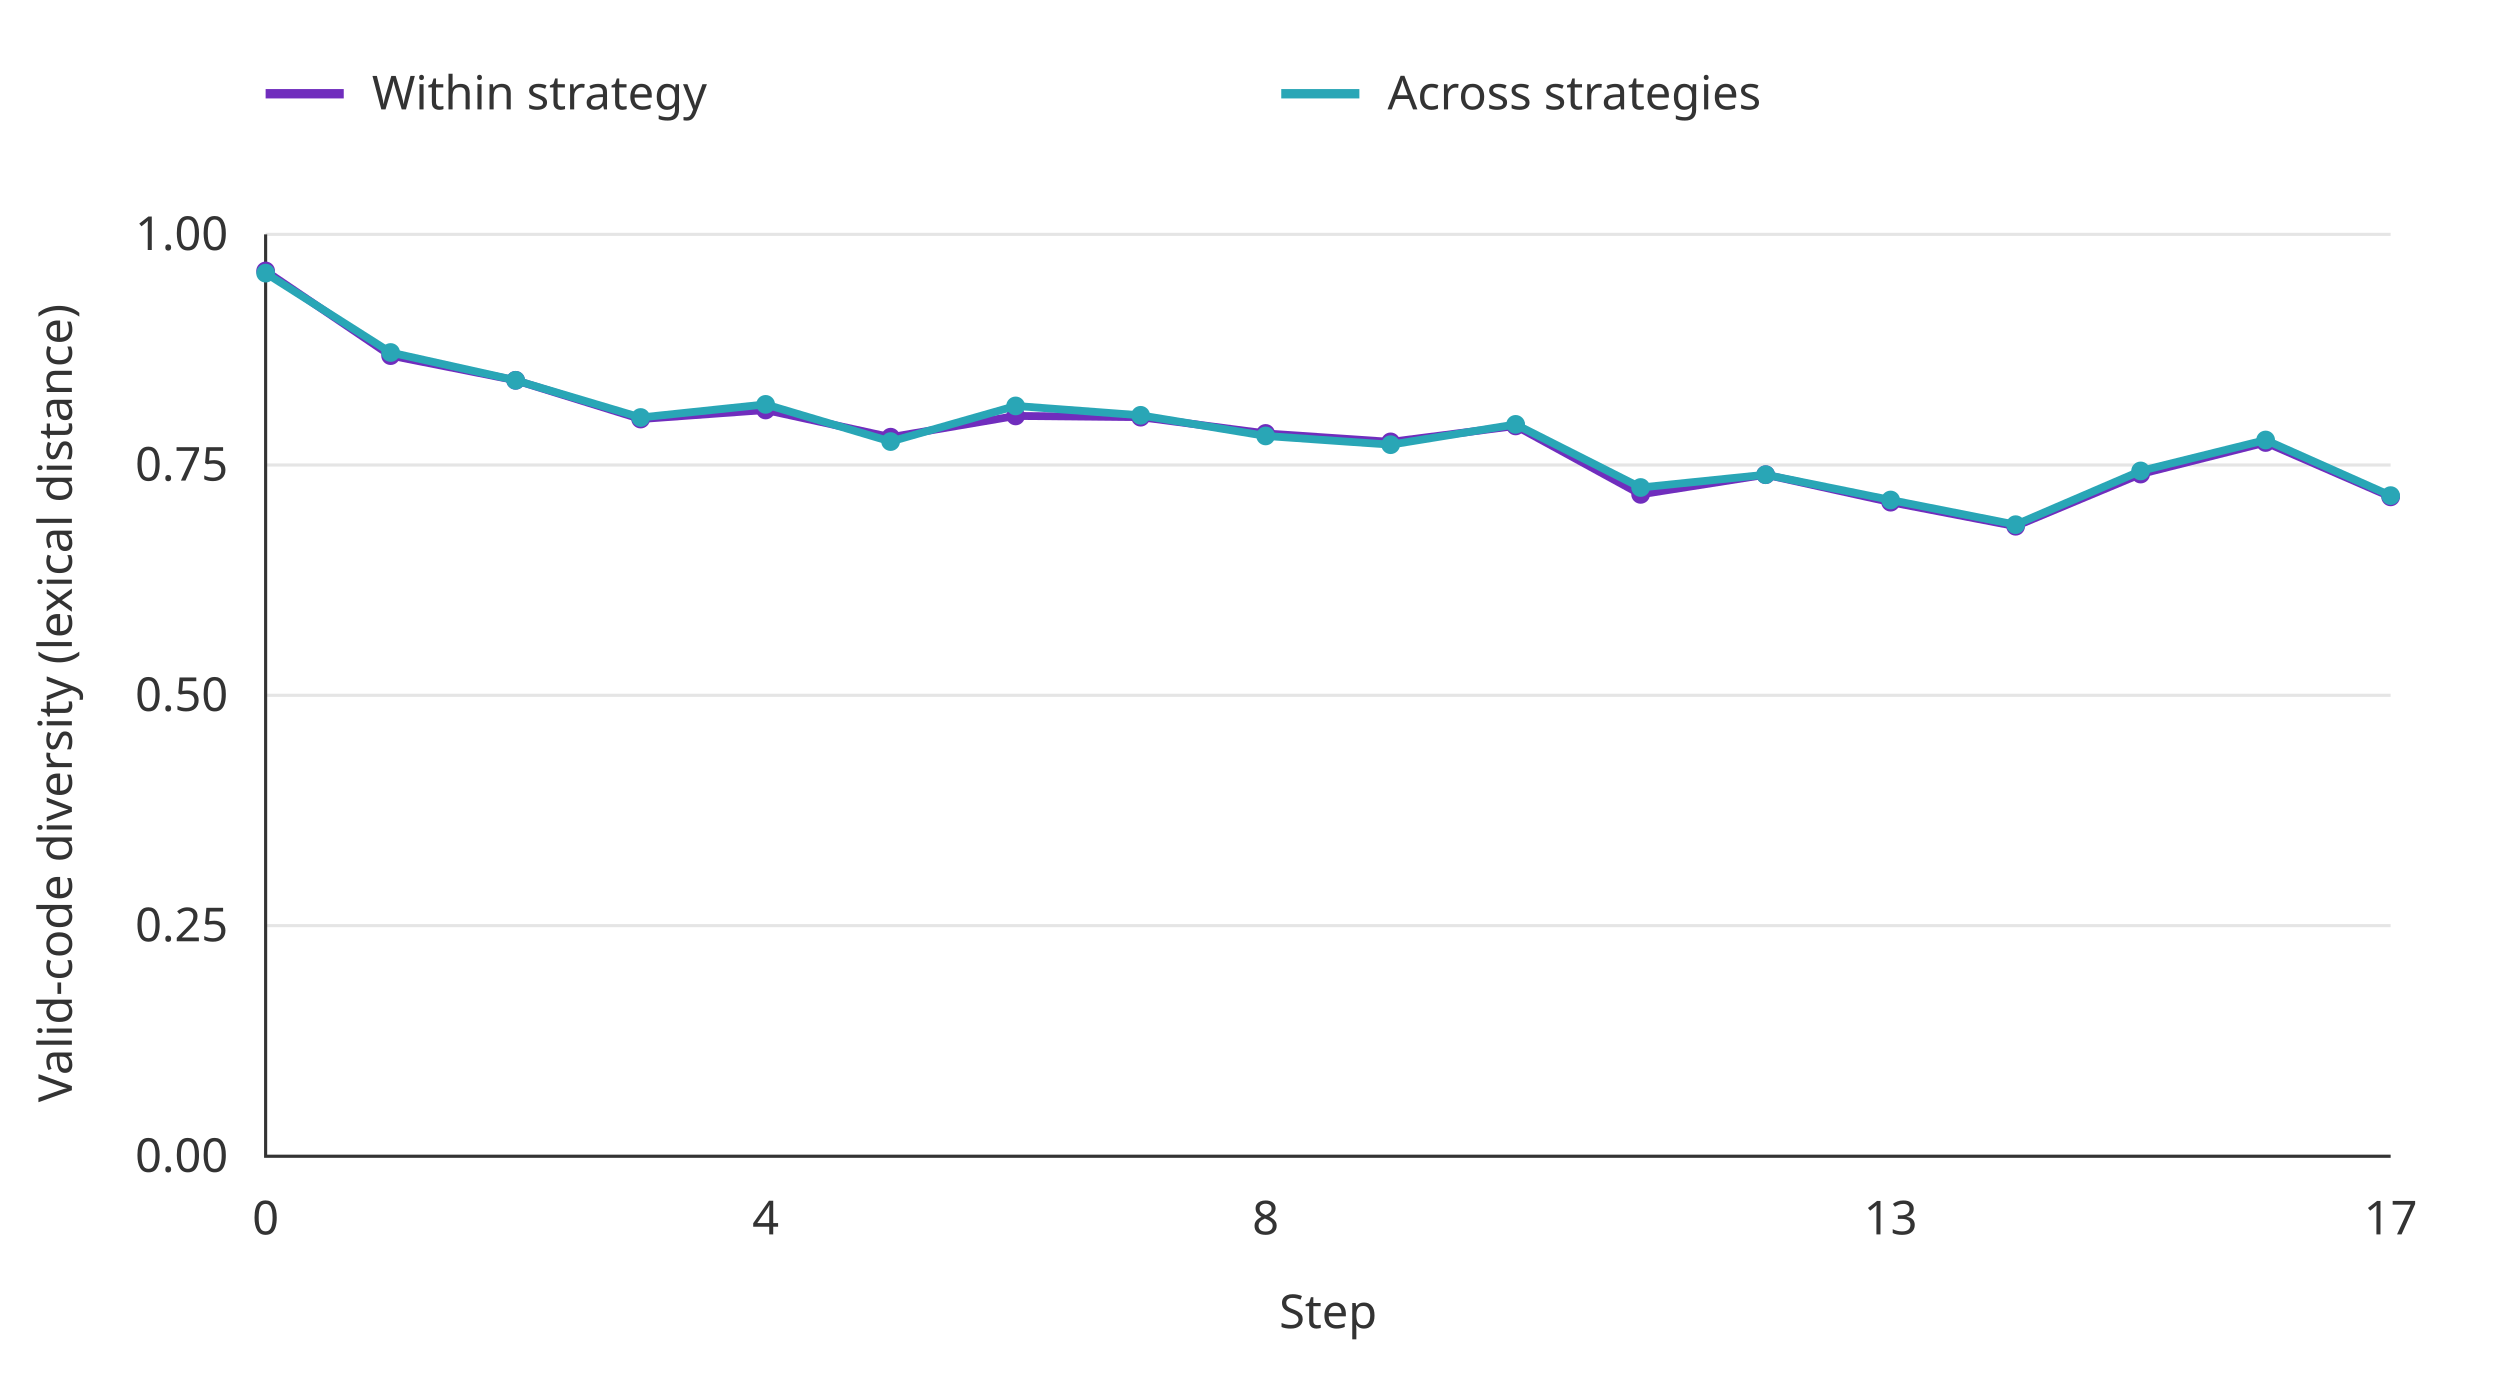
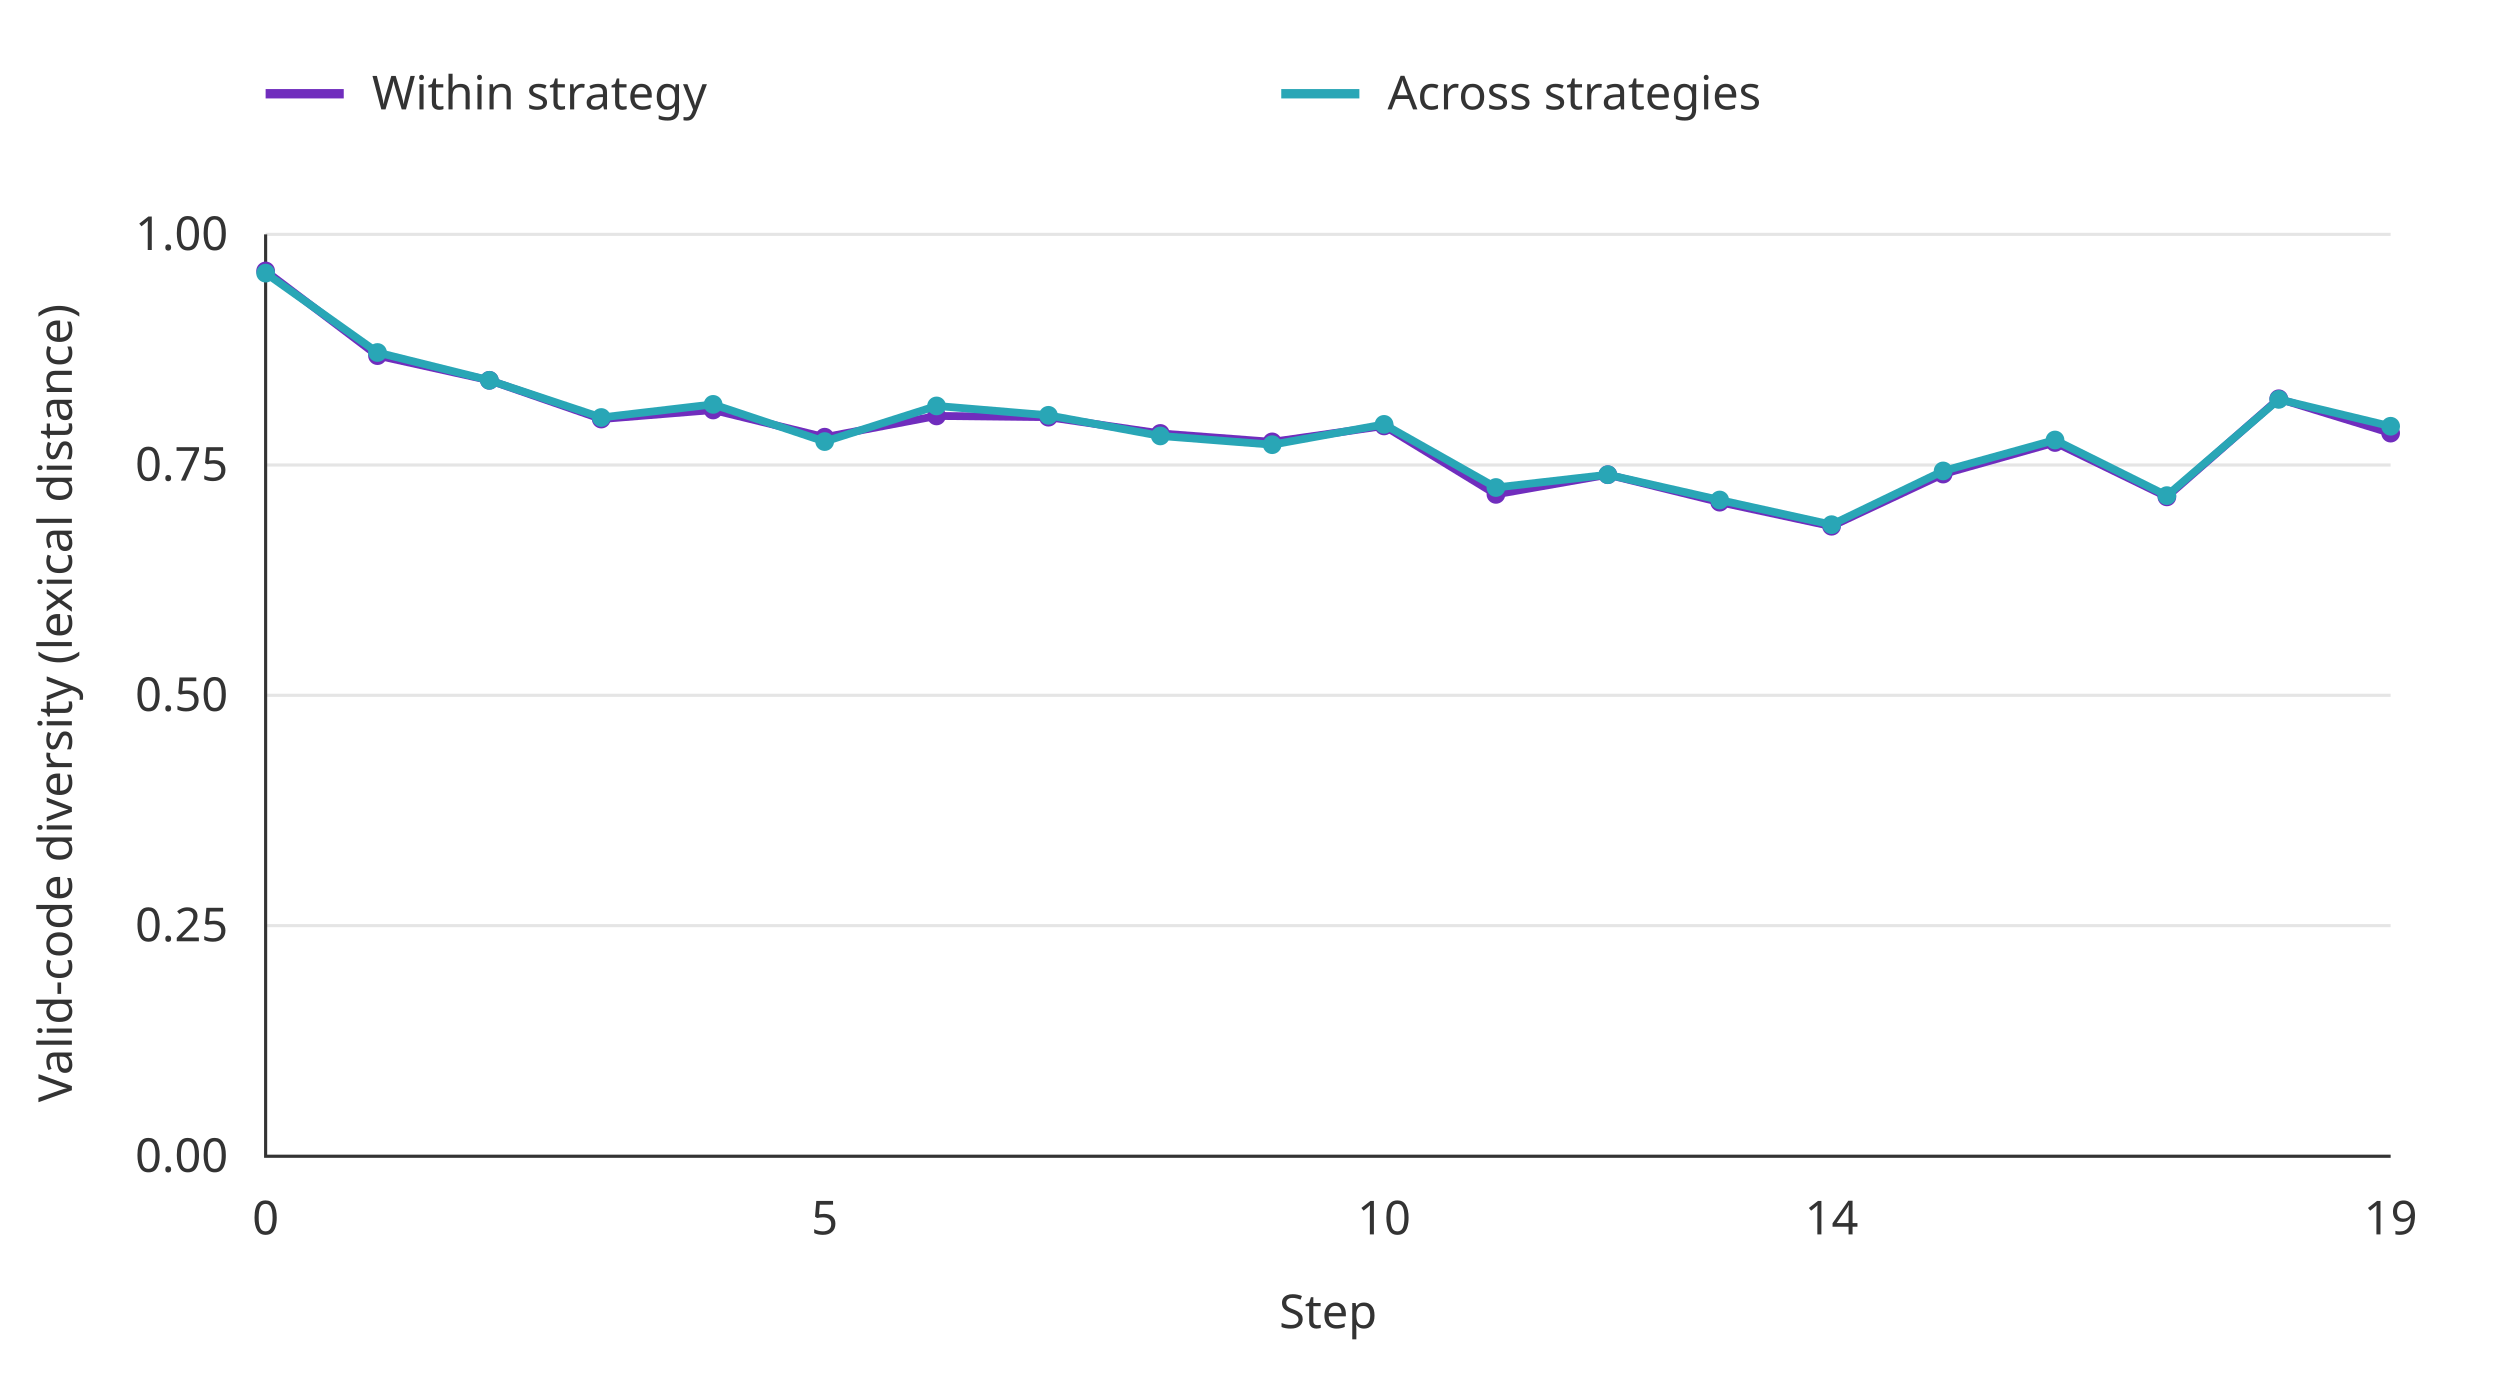
<svg xmlns="http://www.w3.org/2000/svg" width="800" height="440" viewBox="0 0 800 440">
  <rect width="100%" height="100%" fill="white" />
  <g font-family="sans-serif" font-size="15" fill="#333">
    <path d="M85,370.0 H765" stroke="#e5e5e5" />
    <text x="73" y="375.0" text-anchor="end">0.00</text>
    <path d="M85,296.2 H765" stroke="#e5e5e5" />
    <text x="73" y="301.2" text-anchor="end">0.25</text>
    <path d="M85,222.5 H765" stroke="#e5e5e5" />
    <text x="73" y="227.5" text-anchor="end">0.50</text>
    <path d="M85,148.8 H765" stroke="#e5e5e5" />
    <text x="73" y="153.8" text-anchor="end">0.75</text>
    <path d="M85,75.0 H765" stroke="#e5e5e5" />
    <text x="73" y="80.0" text-anchor="end">1.00</text>
    <text x="85.0" y="395" text-anchor="middle">0</text>
-     <text x="245.0" y="395" text-anchor="middle">4</text>
-     <text x="405.0" y="395" text-anchor="middle">8</text>
-     <text x="605.0" y="395" text-anchor="middle">13</text>
-     <text x="765.0" y="395" text-anchor="middle">17</text>
+     <text x="263.9" y="395" text-anchor="middle">5</text>
+     <text x="442.9" y="395" text-anchor="middle">10</text>
+     <text x="586.1" y="395" text-anchor="middle">14</text>
+     <text x="765.0" y="395" text-anchor="middle">19</text>
    <path d="M85,75 V370 H765" fill="none" stroke="#333" />
    <text x="425" y="425" text-anchor="middle">Step</text>
    <text transform="translate(23,225) rotate(-90)" text-anchor="middle">Valid-code diversity (lexical distance)</text>
    <path d="M85,30 h25" stroke="#702dbd" stroke-width="3" />
    <text x="119" y="35">Within strategy</text>
    <circle cx="85.0" cy="86.7" r="3" fill="#702dbd" />
-     <circle cx="125.0" cy="113.8" r="3" fill="#702dbd" />
-     <circle cx="165.0" cy="121.7" r="3" fill="#702dbd" />
-     <circle cx="205.0" cy="134.1" r="3" fill="#702dbd" />
-     <circle cx="245.0" cy="131.2" r="3" fill="#702dbd" />
-     <circle cx="285.0" cy="139.9" r="3" fill="#702dbd" />
-     <circle cx="325.0" cy="133.1" r="3" fill="#702dbd" />
-     <circle cx="365.0" cy="133.5" r="3" fill="#702dbd" />
-     <circle cx="405.0" cy="138.7" r="3" fill="#702dbd" />
-     <circle cx="445.0" cy="141.4" r="3" fill="#702dbd" />
-     <circle cx="485.0" cy="136.3" r="3" fill="#702dbd" />
-     <circle cx="525.0" cy="158.2" r="3" fill="#702dbd" />
-     <circle cx="565.0" cy="151.9" r="3" fill="#702dbd" />
-     <circle cx="605.0" cy="160.7" r="3" fill="#702dbd" />
-     <circle cx="645.0" cy="168.4" r="3" fill="#702dbd" />
-     <circle cx="685.0" cy="151.7" r="3" fill="#702dbd" />
-     <circle cx="725.0" cy="141.6" r="3" fill="#702dbd" />
-     <circle cx="765.0" cy="159.0" r="3" fill="#702dbd" />
-     <polyline points="85.0,86.7 125.0,113.8 165.0,121.7 205.0,134.1 245.0,131.2 285.0,139.9 325.0,133.1 365.0,133.5 405.0,138.7 445.0,141.4 485.0,136.3 525.0,158.2 565.0,151.9 605.0,160.7 645.0,168.4 685.0,151.7 725.0,141.6 765.0,159.0" fill="none" stroke="#702dbd" stroke-width="2.5" />
+     <circle cx="120.8" cy="113.8" r="3" fill="#702dbd" />
+     <circle cx="156.6" cy="121.7" r="3" fill="#702dbd" />
+     <circle cx="192.4" cy="134.1" r="3" fill="#702dbd" />
+     <circle cx="228.2" cy="131.2" r="3" fill="#702dbd" />
+     <circle cx="263.9" cy="139.9" r="3" fill="#702dbd" />
+     <circle cx="299.7" cy="133.1" r="3" fill="#702dbd" />
+     <circle cx="335.5" cy="133.5" r="3" fill="#702dbd" />
+     <circle cx="371.3" cy="138.7" r="3" fill="#702dbd" />
+     <circle cx="407.1" cy="141.4" r="3" fill="#702dbd" />
+     <circle cx="442.9" cy="136.3" r="3" fill="#702dbd" />
+     <circle cx="478.7" cy="158.2" r="3" fill="#702dbd" />
+     <circle cx="514.5" cy="151.9" r="3" fill="#702dbd" />
+     <circle cx="550.3" cy="160.7" r="3" fill="#702dbd" />
+     <circle cx="586.1" cy="168.4" r="3" fill="#702dbd" />
+     <circle cx="621.8" cy="151.7" r="3" fill="#702dbd" />
+     <circle cx="657.6" cy="141.6" r="3" fill="#702dbd" />
+     <circle cx="693.4" cy="159.0" r="3" fill="#702dbd" />
+     <circle cx="729.2" cy="127.6" r="3" fill="#702dbd" />
+     <circle cx="765.0" cy="138.6" r="3" fill="#702dbd" />
+     <polyline points="85.0,86.7 120.8,113.8 156.6,121.7 192.4,134.1 228.2,131.2 263.9,139.9 299.7,133.1 335.5,133.5 371.3,138.7 407.1,141.4 442.9,136.3 478.7,158.2 514.5,151.9 550.3,160.7 586.1,168.4 621.8,151.7 657.6,141.6 693.4,159.0 729.2,127.6 765.0,138.6" fill="none" stroke="#702dbd" stroke-width="2.5" />
    <path d="M410,30 h25" stroke="#29a6b6" stroke-width="3" />
    <text x="444" y="35">Across strategies</text>
    <circle cx="85.0" cy="87.4" r="3" fill="#29a6b6" />
-     <circle cx="125.0" cy="112.8" r="3" fill="#29a6b6" />
-     <circle cx="165.0" cy="121.7" r="3" fill="#29a6b6" />
-     <circle cx="205.0" cy="133.6" r="3" fill="#29a6b6" />
-     <circle cx="245.0" cy="129.4" r="3" fill="#29a6b6" />
-     <circle cx="285.0" cy="141.3" r="3" fill="#29a6b6" />
-     <circle cx="325.0" cy="129.9" r="3" fill="#29a6b6" />
-     <circle cx="365.0" cy="132.9" r="3" fill="#29a6b6" />
-     <circle cx="405.0" cy="139.5" r="3" fill="#29a6b6" />
-     <circle cx="445.0" cy="142.3" r="3" fill="#29a6b6" />
-     <circle cx="485.0" cy="135.8" r="3" fill="#29a6b6" />
-     <circle cx="525.0" cy="156.0" r="3" fill="#29a6b6" />
-     <circle cx="565.0" cy="151.9" r="3" fill="#29a6b6" />
-     <circle cx="605.0" cy="160.0" r="3" fill="#29a6b6" />
-     <circle cx="645.0" cy="167.9" r="3" fill="#29a6b6" />
-     <circle cx="685.0" cy="150.7" r="3" fill="#29a6b6" />
-     <circle cx="725.0" cy="140.8" r="3" fill="#29a6b6" />
-     <circle cx="765.0" cy="158.6" r="3" fill="#29a6b6" />
-     <polyline points="85.0,87.4 125.0,112.8 165.0,121.7 205.0,133.6 245.0,129.4 285.0,141.3 325.0,129.9 365.0,132.9 405.0,139.5 445.0,142.3 485.0,135.8 525.0,156.0 565.0,151.9 605.0,160.0 645.0,167.9 685.0,150.7 725.0,140.8 765.0,158.6" fill="none" stroke="#29a6b6" stroke-width="2.5" />
+     <circle cx="120.8" cy="112.8" r="3" fill="#29a6b6" />
+     <circle cx="156.6" cy="121.7" r="3" fill="#29a6b6" />
+     <circle cx="192.4" cy="133.6" r="3" fill="#29a6b6" />
+     <circle cx="228.2" cy="129.4" r="3" fill="#29a6b6" />
+     <circle cx="263.9" cy="141.3" r="3" fill="#29a6b6" />
+     <circle cx="299.7" cy="129.9" r="3" fill="#29a6b6" />
+     <circle cx="335.5" cy="132.9" r="3" fill="#29a6b6" />
+     <circle cx="371.3" cy="139.5" r="3" fill="#29a6b6" />
+     <circle cx="407.1" cy="142.3" r="3" fill="#29a6b6" />
+     <circle cx="442.9" cy="135.8" r="3" fill="#29a6b6" />
+     <circle cx="478.7" cy="156.0" r="3" fill="#29a6b6" />
+     <circle cx="514.5" cy="151.9" r="3" fill="#29a6b6" />
+     <circle cx="550.3" cy="160.0" r="3" fill="#29a6b6" />
+     <circle cx="586.1" cy="167.9" r="3" fill="#29a6b6" />
+     <circle cx="621.8" cy="150.7" r="3" fill="#29a6b6" />
+     <circle cx="657.6" cy="140.8" r="3" fill="#29a6b6" />
+     <circle cx="693.4" cy="158.6" r="3" fill="#29a6b6" />
+     <circle cx="729.2" cy="127.8" r="3" fill="#29a6b6" />
+     <circle cx="765.0" cy="136.4" r="3" fill="#29a6b6" />
+     <polyline points="85.0,87.4 120.8,112.8 156.6,121.7 192.4,133.6 228.2,129.4 263.9,141.3 299.7,129.9 335.5,132.9 371.3,139.5 407.1,142.3 442.9,135.8 478.7,156.0 514.5,151.9 550.3,160.0 586.1,167.9 621.8,150.7 657.6,140.8 693.4,158.6 729.2,127.8 765.0,136.4" fill="none" stroke="#29a6b6" stroke-width="2.5" />
  </g>
</svg>
